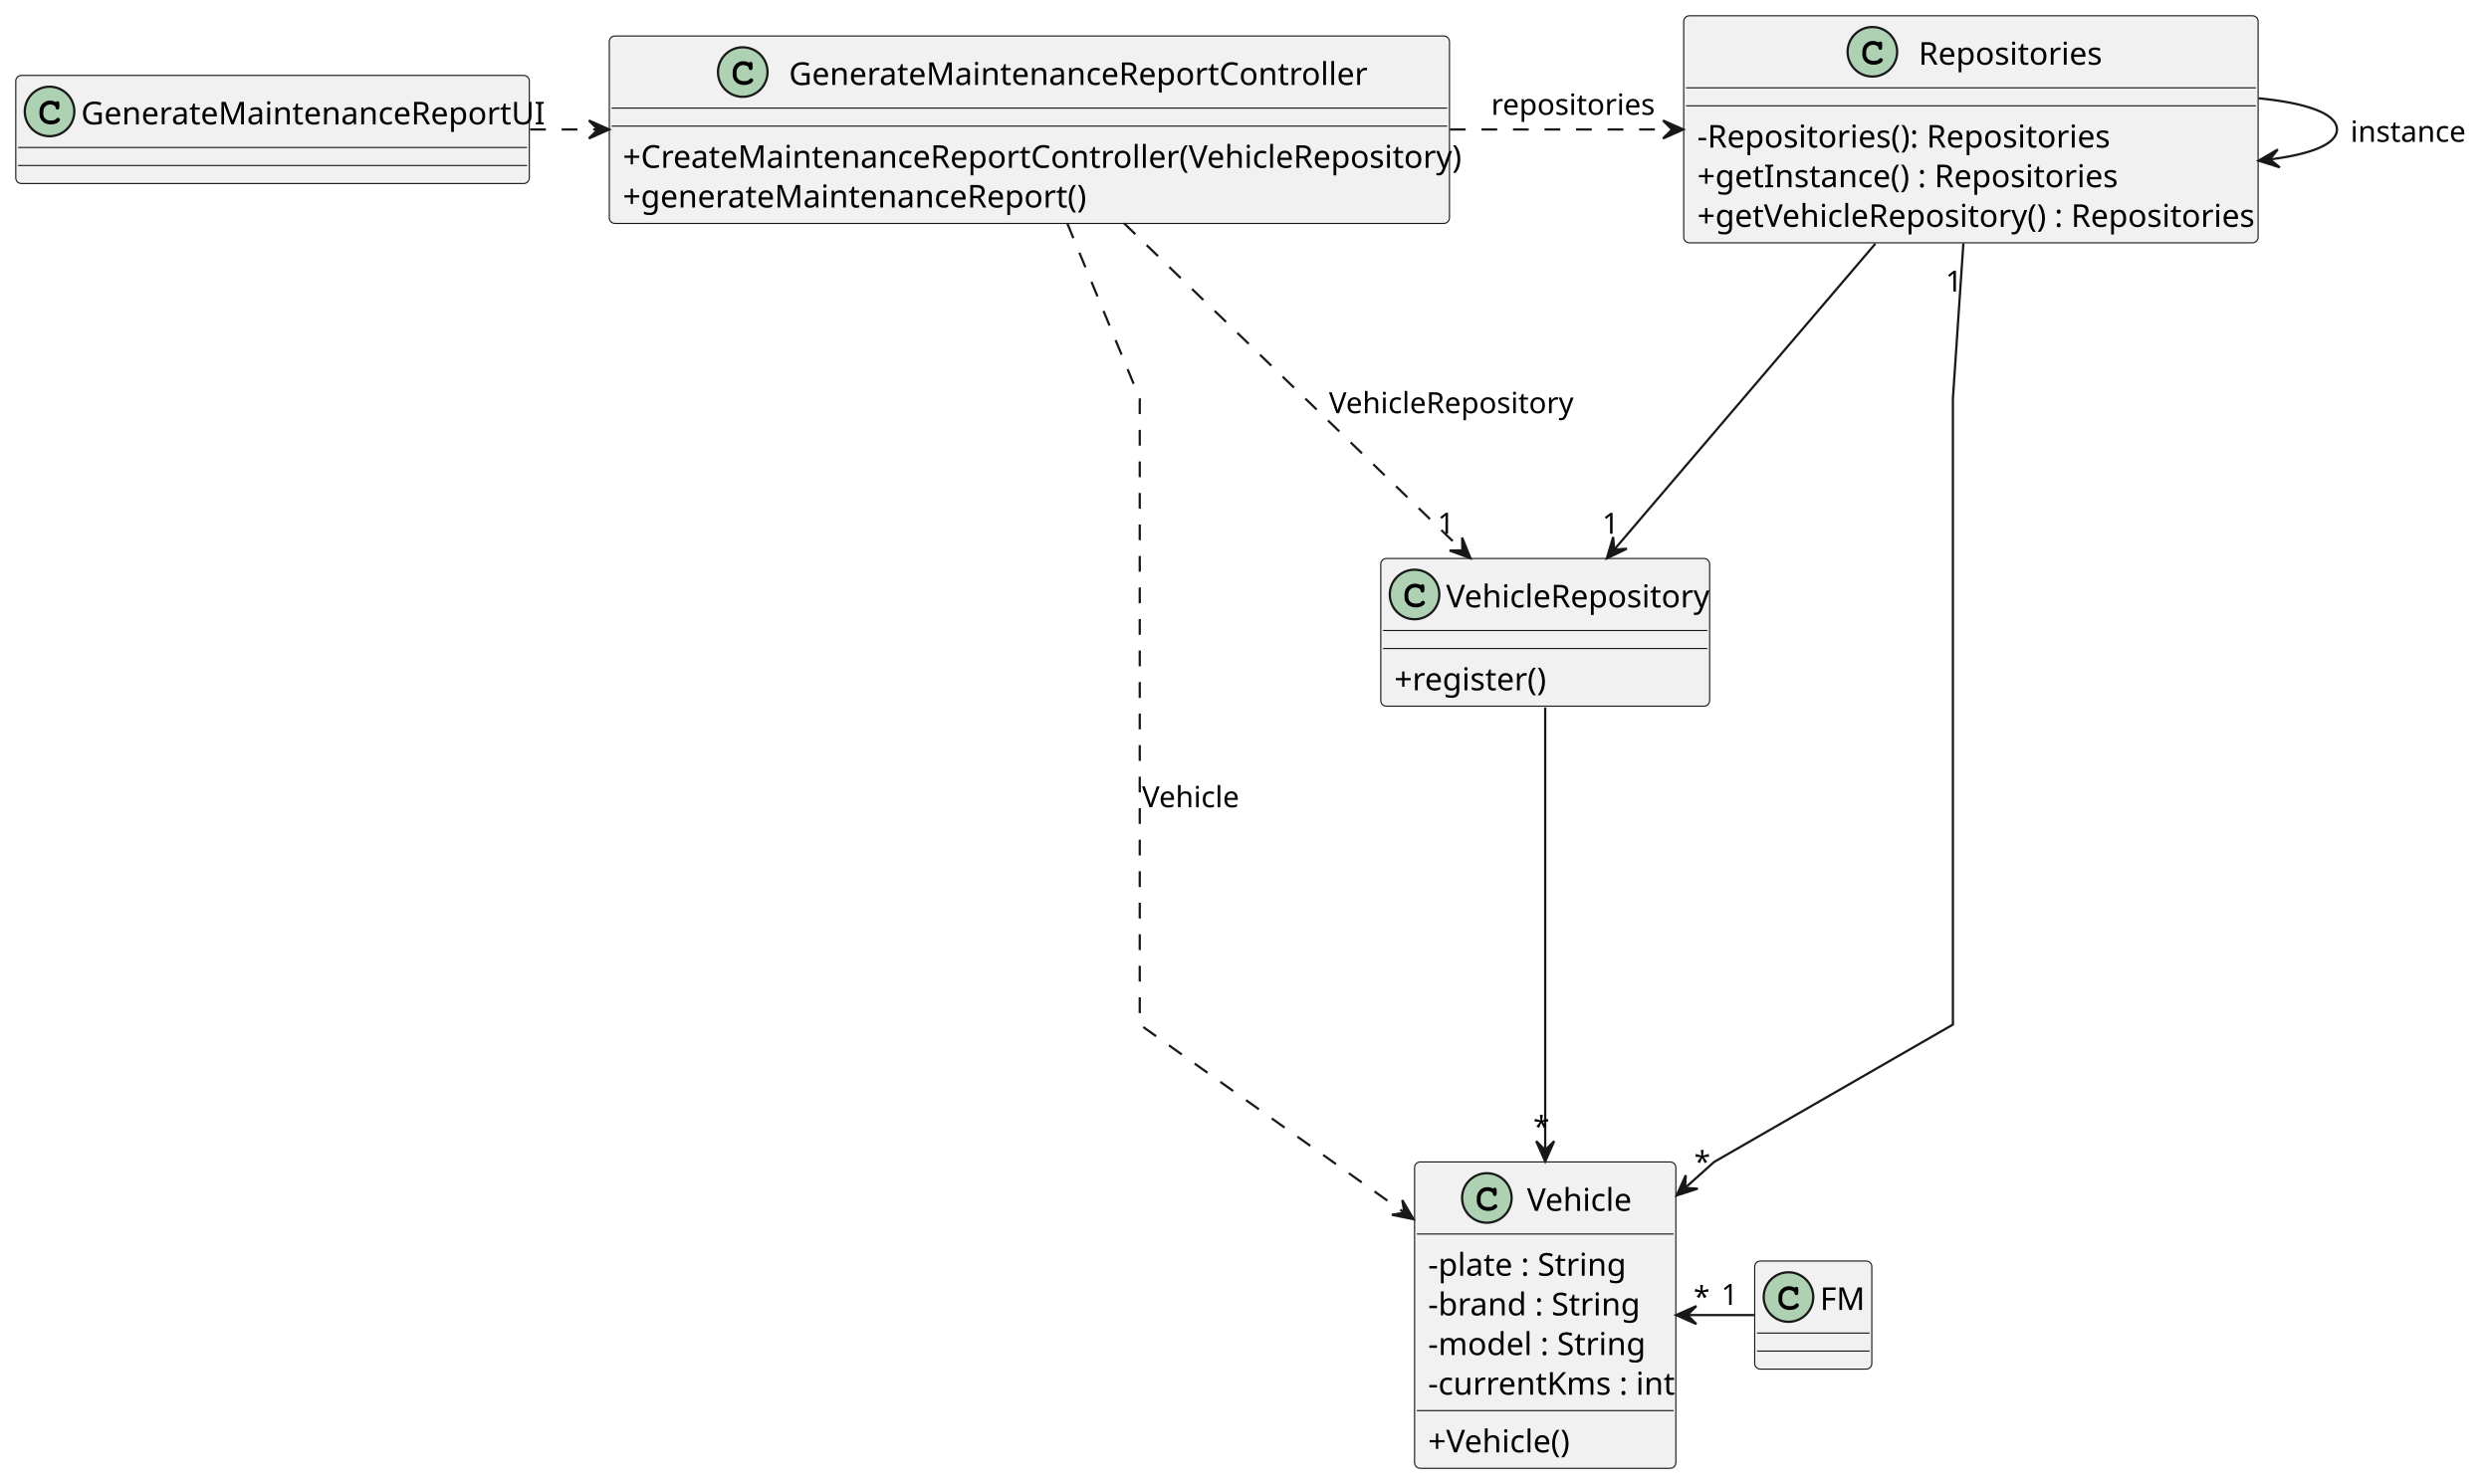
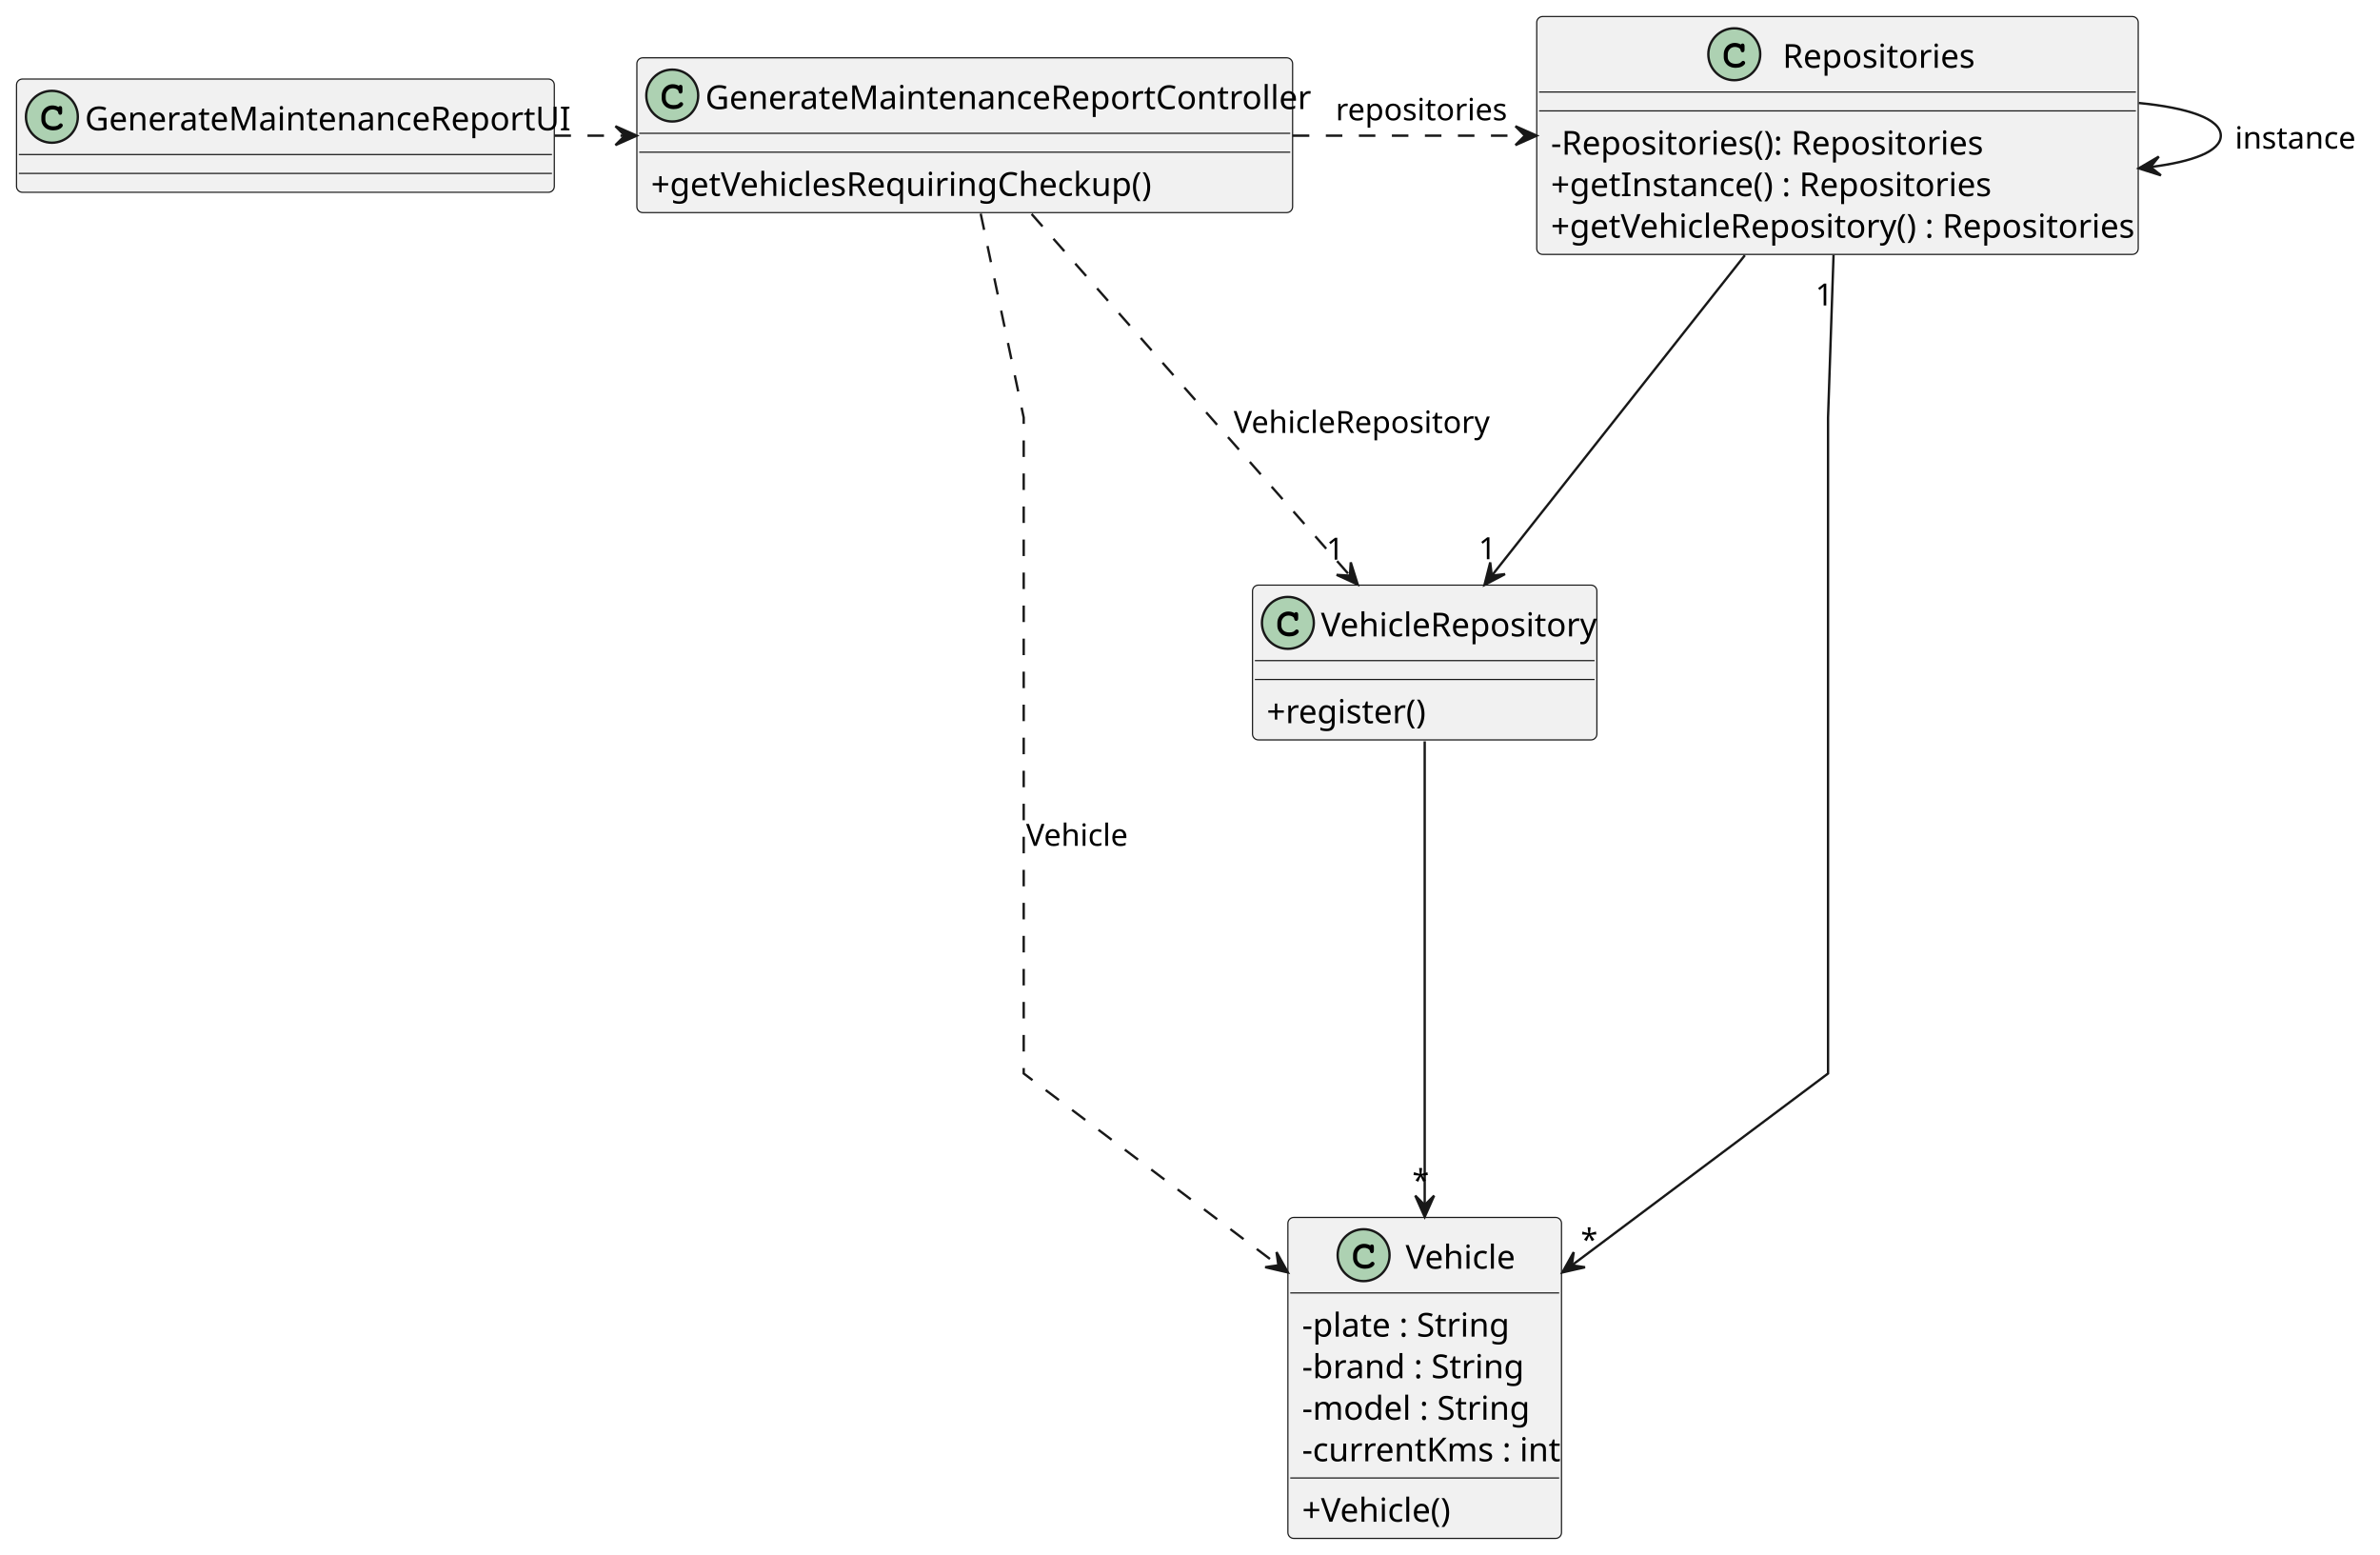
- <svg xmlns="http://www.w3.org/2000/svg" contentStyleType="text/css" height="659px" preserveAspectRatio="none" style="width:1105px;height:659px;background:#FFFFFF;" version="1.1" viewBox="0 0 1105 659" width="1105px" zoomAndPan="magnify">
+ <svg xmlns="http://www.w3.org/2000/svg" contentStyleType="text/css" height="659px" preserveAspectRatio="none" style="width:1009px;height:659px;background:#FFFFFF;" version="1.1" viewBox="0 0 1009 659" width="1009px" zoomAndPan="magnify">
  <defs />
  <g>
    <g id="elem_GenerateMaintenanceReportUI">
      <rect codeLine="11" fill="#F1F1F1" height="48" id="GenerateMaintenanceReportUI" rx="2.5" ry="2.5" style="stroke:#181818;stroke-width:0.5;" width="228" x="7" y="33.5" />
      <ellipse cx="22" cy="49.5" fill="#ADD1B2" rx="11" ry="11" style="stroke:#181818;stroke-width:1.0;" />
      <path d="M24.766,45.375 Q24.922,45.156 25.109,45.047 Q25.297,44.938 25.516,44.938 Q25.891,44.938 26.125,45.203 Q26.359,45.453 26.359,46.062 L26.359,47.516 Q26.359,48.125 26.125,48.391 Q25.891,48.656 25.516,48.656 Q25.172,48.656 24.969,48.453 Q24.766,48.266 24.656,47.75 Q24.609,47.391 24.422,47.203 Q24.094,46.828 23.484,46.609 Q22.875,46.391 22.25,46.391 Q21.484,46.391 20.844,46.719 Q20.219,47.047 19.719,47.797 Q19.234,48.547 19.234,49.578 L19.234,50.672 Q19.234,51.906 20.125,52.734 Q21.016,53.547 22.609,53.547 Q23.547,53.547 24.203,53.297 Q24.594,53.141 25.016,52.703 Q25.281,52.438 25.422,52.359 Q25.578,52.281 25.781,52.281 Q26.109,52.281 26.359,52.547 Q26.625,52.797 26.625,53.141 Q26.625,53.484 26.281,53.891 Q25.781,54.469 24.984,54.797 Q23.906,55.25 22.609,55.25 Q21.094,55.25 19.891,54.625 Q18.906,54.125 18.219,53.062 Q17.531,51.984 17.531,50.703 L17.531,49.547 Q17.531,48.219 18.141,47.078 Q18.766,45.922 19.859,45.312 Q20.953,44.688 22.188,44.688 Q22.922,44.688 23.562,44.859 Q24.219,45.016 24.766,45.375 Z " fill="#000000" />
      <text fill="#000000" font-family="sans-serif" font-size="14" lengthAdjust="spacing" textLength="196" x="36" y="55.228">GenerateMaintenanceReportUI</text>
      <line style="stroke:#181818;stroke-width:0.5;" x1="8" x2="234" y1="65.5" y2="65.5" />
      <line style="stroke:#181818;stroke-width:0.5;" x1="8" x2="234" y1="73.5" y2="73.5" />
    </g>
    <g id="elem_GenerateMaintenanceReportController">
-       <rect codeLine="15" fill="#F1F1F1" height="83.219" id="GenerateMaintenanceReportController" rx="2.5" ry="2.5" style="stroke:#181818;stroke-width:0.5;" width="373" x="270.5" y="16" />
-       <ellipse cx="329.75" cy="32" fill="#ADD1B2" rx="11" ry="11" style="stroke:#181818;stroke-width:1.0;" />
-       <path d="M332.516,27.875 Q332.672,27.656 332.859,27.547 Q333.047,27.438 333.266,27.438 Q333.641,27.438 333.875,27.703 Q334.109,27.953 334.109,28.562 L334.109,30.016 Q334.109,30.625 333.875,30.891 Q333.641,31.156 333.266,31.156 Q332.922,31.156 332.719,30.953 Q332.516,30.766 332.406,30.25 Q332.359,29.891 332.172,29.703 Q331.844,29.328 331.234,29.109 Q330.625,28.891 330,28.891 Q329.234,28.891 328.594,29.219 Q327.969,29.547 327.469,30.297 Q326.984,31.047 326.984,32.078 L326.984,33.172 Q326.984,34.406 327.875,35.234 Q328.766,36.047 330.359,36.047 Q331.297,36.047 331.953,35.797 Q332.344,35.641 332.766,35.203 Q333.031,34.938 333.172,34.859 Q333.328,34.781 333.531,34.781 Q333.859,34.781 334.109,35.047 Q334.375,35.297 334.375,35.641 Q334.375,35.984 334.031,36.391 Q333.531,36.969 332.734,37.297 Q331.656,37.75 330.359,37.75 Q328.844,37.75 327.641,37.125 Q326.656,36.625 325.969,35.562 Q325.281,34.484 325.281,33.203 L325.281,32.047 Q325.281,30.719 325.891,29.578 Q326.516,28.422 327.609,27.812 Q328.703,27.188 329.938,27.188 Q330.672,27.188 331.312,27.359 Q331.969,27.516 332.516,27.875 Z " fill="#000000" />
-       <text fill="#000000" font-family="sans-serif" font-size="14" lengthAdjust="spacing" textLength="246" x="350.25" y="37.728">GenerateMaintenanceReportController</text>
-       <line style="stroke:#181818;stroke-width:0.5;" x1="271.5" x2="642.5" y1="48" y2="48" />
-       <line style="stroke:#181818;stroke-width:0.5;" x1="271.5" x2="642.5" y1="56" y2="56" />
-       <text fill="#000000" font-family="sans-serif" font-size="14" lengthAdjust="spacing" textLength="361" x="276.5" y="74.533">+CreateMaintenanceReportController(VehicleRepository)</text>
-       <text fill="#000000" font-family="sans-serif" font-size="14" lengthAdjust="spacing" textLength="199" x="276.5" y="92.143">+generateMaintenanceReport()</text>
+       <rect codeLine="15" fill="#F1F1F1" height="65.609" id="GenerateMaintenanceReportController" rx="2.5" ry="2.5" style="stroke:#181818;stroke-width:0.5;" width="278" x="270" y="24.5" />
+       <ellipse cx="285" cy="40.5" fill="#ADD1B2" rx="11" ry="11" style="stroke:#181818;stroke-width:1.0;" />
+       <path d="M287.766,36.375 Q287.922,36.156 288.109,36.047 Q288.297,35.938 288.516,35.938 Q288.891,35.938 289.125,36.203 Q289.359,36.453 289.359,37.062 L289.359,38.516 Q289.359,39.125 289.125,39.391 Q288.891,39.656 288.516,39.656 Q288.172,39.656 287.969,39.453 Q287.766,39.266 287.656,38.75 Q287.609,38.391 287.422,38.203 Q287.094,37.828 286.484,37.609 Q285.875,37.391 285.25,37.391 Q284.484,37.391 283.844,37.719 Q283.219,38.047 282.719,38.797 Q282.234,39.547 282.234,40.578 L282.234,41.672 Q282.234,42.906 283.125,43.734 Q284.016,44.547 285.609,44.547 Q286.547,44.547 287.203,44.297 Q287.594,44.141 288.016,43.703 Q288.281,43.438 288.422,43.359 Q288.578,43.281 288.781,43.281 Q289.109,43.281 289.359,43.547 Q289.625,43.797 289.625,44.141 Q289.625,44.484 289.281,44.891 Q288.781,45.469 287.984,45.797 Q286.906,46.25 285.609,46.25 Q284.094,46.25 282.891,45.625 Q281.906,45.125 281.219,44.062 Q280.531,42.984 280.531,41.703 L280.531,40.547 Q280.531,39.219 281.141,38.078 Q281.766,36.922 282.859,36.312 Q283.953,35.688 285.188,35.688 Q285.922,35.688 286.562,35.859 Q287.219,36.016 287.766,36.375 Z " fill="#000000" />
+       <text fill="#000000" font-family="sans-serif" font-size="14" lengthAdjust="spacing" textLength="246" x="299" y="46.228">GenerateMaintenanceReportController</text>
+       <line style="stroke:#181818;stroke-width:0.5;" x1="271" x2="547" y1="56.5" y2="56.5" />
+       <line style="stroke:#181818;stroke-width:0.5;" x1="271" x2="547" y1="64.5" y2="64.5" />
+       <text fill="#000000" font-family="sans-serif" font-size="14" lengthAdjust="spacing" textLength="208" x="276" y="83.033">+getVehiclesRequiringCheckup()</text>
    </g>
    <g id="elem_Repositories">
-       <rect codeLine="20" fill="#F1F1F1" height="100.828" id="Repositories" rx="2.5" ry="2.5" style="stroke:#181818;stroke-width:0.5;" width="255" x="747.5" y="7" />
-       <ellipse cx="831.25" cy="23" fill="#ADD1B2" rx="11" ry="11" style="stroke:#181818;stroke-width:1.0;" />
-       <path d="M834.016,18.875 Q834.172,18.656 834.359,18.547 Q834.547,18.438 834.766,18.438 Q835.141,18.438 835.375,18.703 Q835.609,18.953 835.609,19.562 L835.609,21.016 Q835.609,21.625 835.375,21.891 Q835.141,22.156 834.766,22.156 Q834.422,22.156 834.219,21.953 Q834.016,21.766 833.906,21.25 Q833.859,20.891 833.672,20.703 Q833.344,20.328 832.734,20.109 Q832.125,19.891 831.5,19.891 Q830.734,19.891 830.094,20.219 Q829.469,20.547 828.969,21.297 Q828.484,22.047 828.484,23.078 L828.484,24.172 Q828.484,25.406 829.375,26.234 Q830.266,27.047 831.859,27.047 Q832.797,27.047 833.453,26.797 Q833.844,26.641 834.266,26.203 Q834.531,25.938 834.672,25.859 Q834.828,25.781 835.031,25.781 Q835.359,25.781 835.609,26.047 Q835.875,26.297 835.875,26.641 Q835.875,26.984 835.531,27.391 Q835.031,27.969 834.234,28.297 Q833.156,28.75 831.859,28.75 Q830.344,28.75 829.141,28.125 Q828.156,27.625 827.469,26.562 Q826.781,25.484 826.781,24.203 L826.781,23.047 Q826.781,21.719 827.391,20.578 Q828.016,19.422 829.109,18.812 Q830.203,18.188 831.438,18.188 Q832.172,18.188 832.812,18.359 Q833.469,18.516 834.016,18.875 Z " fill="#000000" />
-       <text fill="#000000" font-family="sans-serif" font-size="14" lengthAdjust="spacing" textLength="79" x="851.75" y="28.729">Repositories</text>
-       <line style="stroke:#181818;stroke-width:0.5;" x1="748.5" x2="1001.5" y1="39" y2="39" />
-       <line style="stroke:#181818;stroke-width:0.5;" x1="748.5" x2="1001.5" y1="47" y2="47" />
-       <text fill="#000000" font-family="sans-serif" font-size="14" lengthAdjust="spacing" textLength="181" x="753.5" y="65.533">-Repositories(): Repositories</text>
-       <text fill="#000000" font-family="sans-serif" font-size="14" lengthAdjust="spacing" textLength="182" x="753.5" y="83.143">+getInstance() : Repositories</text>
-       <text fill="#000000" font-family="sans-serif" font-size="14" lengthAdjust="spacing" textLength="243" x="753.5" y="100.752">+getVehicleRepository() : Repositories</text>
+       <rect codeLine="22" fill="#F1F1F1" height="100.828" id="Repositories" rx="2.5" ry="2.5" style="stroke:#181818;stroke-width:0.5;" width="255" x="651.5" y="7" />
+       <ellipse cx="735.25" cy="23" fill="#ADD1B2" rx="11" ry="11" style="stroke:#181818;stroke-width:1.0;" />
+       <path d="M738.016,18.875 Q738.172,18.656 738.359,18.547 Q738.547,18.438 738.766,18.438 Q739.141,18.438 739.375,18.703 Q739.609,18.953 739.609,19.562 L739.609,21.016 Q739.609,21.625 739.375,21.891 Q739.141,22.156 738.766,22.156 Q738.422,22.156 738.219,21.953 Q738.016,21.766 737.906,21.25 Q737.859,20.891 737.672,20.703 Q737.344,20.328 736.734,20.109 Q736.125,19.891 735.5,19.891 Q734.734,19.891 734.094,20.219 Q733.469,20.547 732.969,21.297 Q732.484,22.047 732.484,23.078 L732.484,24.172 Q732.484,25.406 733.375,26.234 Q734.266,27.047 735.859,27.047 Q736.797,27.047 737.453,26.797 Q737.844,26.641 738.266,26.203 Q738.531,25.938 738.672,25.859 Q738.828,25.781 739.031,25.781 Q739.359,25.781 739.609,26.047 Q739.875,26.297 739.875,26.641 Q739.875,26.984 739.531,27.391 Q739.031,27.969 738.234,28.297 Q737.156,28.75 735.859,28.75 Q734.344,28.75 733.141,28.125 Q732.156,27.625 731.469,26.562 Q730.781,25.484 730.781,24.203 L730.781,23.047 Q730.781,21.719 731.391,20.578 Q732.016,19.422 733.109,18.812 Q734.203,18.188 735.438,18.188 Q736.172,18.188 736.812,18.359 Q737.469,18.516 738.016,18.875 Z " fill="#000000" />
+       <text fill="#000000" font-family="sans-serif" font-size="14" lengthAdjust="spacing" textLength="79" x="755.75" y="28.729">Repositories</text>
+       <line style="stroke:#181818;stroke-width:0.5;" x1="652.5" x2="905.5" y1="39" y2="39" />
+       <line style="stroke:#181818;stroke-width:0.5;" x1="652.5" x2="905.5" y1="47" y2="47" />
+       <text fill="#000000" font-family="sans-serif" font-size="14" lengthAdjust="spacing" textLength="181" x="657.5" y="65.533">-Repositories(): Repositories</text>
+       <text fill="#000000" font-family="sans-serif" font-size="14" lengthAdjust="spacing" textLength="182" x="657.5" y="83.143">+getInstance() : Repositories</text>
+       <text fill="#000000" font-family="sans-serif" font-size="14" lengthAdjust="spacing" textLength="243" x="657.5" y="100.752">+getVehicleRepository() : Repositories</text>
    </g>
    <g id="elem_VehicleRepository">
-       <rect codeLine="27" fill="#F1F1F1" height="65.609" id="VehicleRepository" rx="2.5" ry="2.5" style="stroke:#181818;stroke-width:0.5;" width="146" x="613" y="248" />
-       <ellipse cx="628" cy="264" fill="#ADD1B2" rx="11" ry="11" style="stroke:#181818;stroke-width:1.0;" />
-       <path d="M630.766,259.875 Q630.922,259.656 631.109,259.547 Q631.297,259.438 631.516,259.438 Q631.891,259.438 632.125,259.703 Q632.359,259.953 632.359,260.562 L632.359,262.016 Q632.359,262.625 632.125,262.891 Q631.891,263.156 631.516,263.156 Q631.172,263.156 630.969,262.953 Q630.766,262.766 630.656,262.25 Q630.609,261.891 630.422,261.703 Q630.094,261.328 629.484,261.109 Q628.875,260.891 628.25,260.891 Q627.484,260.891 626.844,261.219 Q626.219,261.547 625.719,262.297 Q625.234,263.047 625.234,264.078 L625.234,265.172 Q625.234,266.406 626.125,267.234 Q627.016,268.047 628.609,268.047 Q629.547,268.047 630.203,267.797 Q630.594,267.641 631.016,267.203 Q631.281,266.938 631.422,266.859 Q631.578,266.781 631.781,266.781 Q632.109,266.781 632.359,267.047 Q632.625,267.297 632.625,267.641 Q632.625,267.984 632.281,268.391 Q631.781,268.969 630.984,269.297 Q629.906,269.75 628.609,269.75 Q627.094,269.75 625.891,269.125 Q624.906,268.625 624.219,267.562 Q623.531,266.484 623.531,265.203 L623.531,264.047 Q623.531,262.719 624.141,261.578 Q624.766,260.422 625.859,259.812 Q626.953,259.188 628.188,259.188 Q628.922,259.188 629.562,259.359 Q630.219,259.516 630.766,259.875 Z " fill="#000000" />
-       <text fill="#000000" font-family="sans-serif" font-size="14" lengthAdjust="spacing" textLength="114" x="642" y="269.728">VehicleRepository</text>
-       <line style="stroke:#181818;stroke-width:0.5;" x1="614" x2="758" y1="280" y2="280" />
-       <line style="stroke:#181818;stroke-width:0.5;" x1="614" x2="758" y1="288" y2="288" />
-       <text fill="#000000" font-family="sans-serif" font-size="14" lengthAdjust="spacing" textLength="66" x="619" y="306.533">+register()</text>
+       <rect codeLine="29" fill="#F1F1F1" height="65.609" id="VehicleRepository" rx="2.5" ry="2.5" style="stroke:#181818;stroke-width:0.5;" width="146" x="531" y="248" />
+       <ellipse cx="546" cy="264" fill="#ADD1B2" rx="11" ry="11" style="stroke:#181818;stroke-width:1.0;" />
+       <path d="M548.766,259.875 Q548.922,259.656 549.109,259.547 Q549.297,259.438 549.516,259.438 Q549.891,259.438 550.125,259.703 Q550.359,259.953 550.359,260.562 L550.359,262.016 Q550.359,262.625 550.125,262.891 Q549.891,263.156 549.516,263.156 Q549.172,263.156 548.969,262.953 Q548.766,262.766 548.656,262.25 Q548.609,261.891 548.422,261.703 Q548.094,261.328 547.484,261.109 Q546.875,260.891 546.25,260.891 Q545.484,260.891 544.844,261.219 Q544.219,261.547 543.719,262.297 Q543.234,263.047 543.234,264.078 L543.234,265.172 Q543.234,266.406 544.125,267.234 Q545.016,268.047 546.609,268.047 Q547.547,268.047 548.203,267.797 Q548.594,267.641 549.016,267.203 Q549.281,266.938 549.422,266.859 Q549.578,266.781 549.781,266.781 Q550.109,266.781 550.359,267.047 Q550.625,267.297 550.625,267.641 Q550.625,267.984 550.281,268.391 Q549.781,268.969 548.984,269.297 Q547.906,269.75 546.609,269.75 Q545.094,269.75 543.891,269.125 Q542.906,268.625 542.219,267.562 Q541.531,266.484 541.531,265.203 L541.531,264.047 Q541.531,262.719 542.141,261.578 Q542.766,260.422 543.859,259.812 Q544.953,259.188 546.188,259.188 Q546.922,259.188 547.562,259.359 Q548.219,259.516 548.766,259.875 Z " fill="#000000" />
+       <text fill="#000000" font-family="sans-serif" font-size="14" lengthAdjust="spacing" textLength="114" x="560" y="269.728">VehicleRepository</text>
+       <line style="stroke:#181818;stroke-width:0.5;" x1="532" x2="676" y1="280" y2="280" />
+       <line style="stroke:#181818;stroke-width:0.5;" x1="532" x2="676" y1="288" y2="288" />
+       <text fill="#000000" font-family="sans-serif" font-size="14" lengthAdjust="spacing" textLength="66" x="537" y="306.533">+register()</text>
    </g>
    <g id="elem_Vehicle">
-       <rect codeLine="32" fill="#F1F1F1" height="136.047" id="Vehicle" rx="2.5" ry="2.5" style="stroke:#181818;stroke-width:0.5;" width="116" x="628" y="516" />
-       <ellipse cx="660.1" cy="532" fill="#ADD1B2" rx="11" ry="11" style="stroke:#181818;stroke-width:1.0;" />
-       <path d="M662.866,527.875 Q663.022,527.656 663.209,527.547 Q663.397,527.438 663.616,527.438 Q663.991,527.438 664.225,527.703 Q664.459,527.953 664.459,528.562 L664.459,530.016 Q664.459,530.625 664.225,530.891 Q663.991,531.156 663.616,531.156 Q663.272,531.156 663.069,530.953 Q662.866,530.766 662.756,530.25 Q662.709,529.891 662.522,529.703 Q662.194,529.328 661.584,529.109 Q660.975,528.891 660.35,528.891 Q659.584,528.891 658.944,529.219 Q658.319,529.547 657.819,530.297 Q657.334,531.047 657.334,532.078 L657.334,533.172 Q657.334,534.406 658.225,535.234 Q659.116,536.047 660.709,536.047 Q661.647,536.047 662.303,535.797 Q662.694,535.641 663.116,535.203 Q663.381,534.938 663.522,534.859 Q663.678,534.781 663.881,534.781 Q664.209,534.781 664.459,535.047 Q664.725,535.297 664.725,535.641 Q664.725,535.984 664.381,536.391 Q663.881,536.969 663.084,537.297 Q662.006,537.75 660.709,537.75 Q659.194,537.75 657.991,537.125 Q657.006,536.625 656.319,535.562 Q655.631,534.484 655.631,533.203 L655.631,532.047 Q655.631,530.719 656.241,529.578 Q656.866,528.422 657.959,527.812 Q659.053,527.188 660.288,527.188 Q661.022,527.188 661.663,527.359 Q662.319,527.516 662.866,527.875 Z " fill="#000000" />
-       <text fill="#000000" font-family="sans-serif" font-size="14" lengthAdjust="spacing" textLength="46" x="677.9" y="537.729">Vehicle</text>
-       <line style="stroke:#181818;stroke-width:0.5;" x1="629" x2="743" y1="548" y2="548" />
-       <text fill="#000000" font-family="sans-serif" font-size="14" lengthAdjust="spacing" textLength="85" x="634" y="566.533">-plate : String</text>
-       <text fill="#000000" font-family="sans-serif" font-size="14" lengthAdjust="spacing" textLength="91" x="634" y="584.143">-brand : String</text>
-       <text fill="#000000" font-family="sans-serif" font-size="14" lengthAdjust="spacing" textLength="92" x="634" y="601.752">-model : String</text>
-       <text fill="#000000" font-family="sans-serif" font-size="14" lengthAdjust="spacing" textLength="104" x="634" y="619.361">-currentKms : int</text>
-       <line style="stroke:#181818;stroke-width:0.5;" x1="629" x2="743" y1="626.438" y2="626.438" />
-       <text fill="#000000" font-family="sans-serif" font-size="14" lengthAdjust="spacing" textLength="64" x="634" y="644.971">+Vehicle()</text>
-     </g>
-     <g id="elem_FM">
-       <rect codeLine="40" fill="#F1F1F1" height="48" id="FM" rx="2.5" ry="2.5" style="stroke:#181818;stroke-width:0.5;" width="52" x="779" y="560" />
-       <ellipse cx="794" cy="576" fill="#ADD1B2" rx="11" ry="11" style="stroke:#181818;stroke-width:1.0;" />
-       <path d="M796.766,571.875 Q796.922,571.656 797.109,571.547 Q797.297,571.438 797.516,571.438 Q797.891,571.438 798.125,571.703 Q798.359,571.953 798.359,572.562 L798.359,574.016 Q798.359,574.625 798.125,574.891 Q797.891,575.156 797.516,575.156 Q797.172,575.156 796.969,574.953 Q796.766,574.766 796.656,574.25 Q796.609,573.891 796.422,573.703 Q796.094,573.328 795.484,573.109 Q794.875,572.891 794.25,572.891 Q793.484,572.891 792.844,573.219 Q792.219,573.547 791.719,574.297 Q791.234,575.047 791.234,576.078 L791.234,577.172 Q791.234,578.406 792.125,579.234 Q793.016,580.047 794.609,580.047 Q795.547,580.047 796.203,579.797 Q796.594,579.641 797.016,579.203 Q797.281,578.938 797.422,578.859 Q797.578,578.781 797.781,578.781 Q798.109,578.781 798.359,579.047 Q798.625,579.297 798.625,579.641 Q798.625,579.984 798.281,580.391 Q797.781,580.969 796.984,581.297 Q795.906,581.75 794.609,581.75 Q793.094,581.75 791.891,581.125 Q790.906,580.625 790.219,579.562 Q789.531,578.484 789.531,577.203 L789.531,576.047 Q789.531,574.719 790.141,573.578 Q790.766,572.422 791.859,571.812 Q792.953,571.188 794.188,571.188 Q794.922,571.188 795.562,571.359 Q796.219,571.516 796.766,571.875 Z " fill="#000000" />
-       <text fill="#000000" font-family="sans-serif" font-size="14" lengthAdjust="spacing" textLength="20" x="808" y="581.729">FM</text>
-       <line style="stroke:#181818;stroke-width:0.5;" x1="780" x2="830" y1="592" y2="592" />
-       <line style="stroke:#181818;stroke-width:0.5;" x1="780" x2="830" y1="600" y2="600" />
+       <rect codeLine="34" fill="#F1F1F1" height="136.047" id="Vehicle" rx="2.5" ry="2.5" style="stroke:#181818;stroke-width:0.5;" width="116" x="546" y="516" />
+       <ellipse cx="578.1" cy="532" fill="#ADD1B2" rx="11" ry="11" style="stroke:#181818;stroke-width:1.0;" />
+       <path d="M580.866,527.875 Q581.022,527.656 581.209,527.547 Q581.397,527.438 581.616,527.438 Q581.991,527.438 582.225,527.703 Q582.459,527.953 582.459,528.562 L582.459,530.016 Q582.459,530.625 582.225,530.891 Q581.991,531.156 581.616,531.156 Q581.272,531.156 581.069,530.953 Q580.866,530.766 580.756,530.25 Q580.709,529.891 580.522,529.703 Q580.194,529.328 579.584,529.109 Q578.975,528.891 578.35,528.891 Q577.584,528.891 576.944,529.219 Q576.319,529.547 575.819,530.297 Q575.334,531.047 575.334,532.078 L575.334,533.172 Q575.334,534.406 576.225,535.234 Q577.116,536.047 578.709,536.047 Q579.647,536.047 580.303,535.797 Q580.694,535.641 581.116,535.203 Q581.381,534.938 581.522,534.859 Q581.678,534.781 581.881,534.781 Q582.209,534.781 582.459,535.047 Q582.725,535.297 582.725,535.641 Q582.725,535.984 582.381,536.391 Q581.881,536.969 581.084,537.297 Q580.006,537.75 578.709,537.75 Q577.194,537.75 575.991,537.125 Q575.006,536.625 574.319,535.562 Q573.631,534.484 573.631,533.203 L573.631,532.047 Q573.631,530.719 574.241,529.578 Q574.866,528.422 575.959,527.812 Q577.053,527.188 578.288,527.188 Q579.022,527.188 579.663,527.359 Q580.319,527.516 580.866,527.875 Z " fill="#000000" />
+       <text fill="#000000" font-family="sans-serif" font-size="14" lengthAdjust="spacing" textLength="46" x="595.9" y="537.729">Vehicle</text>
+       <line style="stroke:#181818;stroke-width:0.5;" x1="547" x2="661" y1="548" y2="548" />
+       <text fill="#000000" font-family="sans-serif" font-size="14" lengthAdjust="spacing" textLength="85" x="552" y="566.533">-plate : String</text>
+       <text fill="#000000" font-family="sans-serif" font-size="14" lengthAdjust="spacing" textLength="91" x="552" y="584.143">-brand : String</text>
+       <text fill="#000000" font-family="sans-serif" font-size="14" lengthAdjust="spacing" textLength="92" x="552" y="601.752">-model : String</text>
+       <text fill="#000000" font-family="sans-serif" font-size="14" lengthAdjust="spacing" textLength="104" x="552" y="619.361">-currentKms : int</text>
+       <line style="stroke:#181818;stroke-width:0.5;" x1="547" x2="661" y1="626.438" y2="626.438" />
+       <text fill="#000000" font-family="sans-serif" font-size="14" lengthAdjust="spacing" textLength="64" x="552" y="644.971">+Vehicle()</text>
    </g>
    <g id="link_GenerateMaintenanceReportUI_GenerateMaintenanceReportController">
-       <path codeLine="42" d="M235.34,57.5 C240.07,57.5 251.49,57.5 265.27,57.5 " fill="none" id="GenerateMaintenanceReportUI-to-GenerateMaintenanceReportController" style="stroke:#181818;stroke-width:1.0;stroke-dasharray:7.0,7.0;" />
-       <polygon fill="#181818" points="270.44,57.5,261.44,53.5,265.44,57.5,261.44,61.5,270.44,57.5" style="stroke:#181818;stroke-width:1.0;" />
+       <path codeLine="43" d="M235.06,57.5 C243.55,57.5 254.13,57.5 264.73,57.5 " fill="none" id="GenerateMaintenanceReportUI-to-GenerateMaintenanceReportController" style="stroke:#181818;stroke-width:1.0;stroke-dasharray:7.0,7.0;" />
+       <polygon fill="#181818" points="269.92,57.5,260.92,53.5,264.92,57.5,260.92,61.5,269.92,57.5" style="stroke:#181818;stroke-width:1.0;" />
    </g>
    <g id="link_GenerateMaintenanceReportController_Repositories">
-       <path codeLine="43" d="M643.69,57.5 C676.93,57.5 710.94,57.5 742.29,57.5 " fill="none" id="GenerateMaintenanceReportController-to-Repositories" style="stroke:#181818;stroke-width:1.0;stroke-dasharray:7.0,7.0;" />
-       <polygon fill="#181818" points="747.3,57.5,738.3,53.5,742.3,57.5,738.3,61.5,747.3,57.5" style="stroke:#181818;stroke-width:1.0;" />
-       <text fill="#000000" font-family="sans-serif" font-size="13" lengthAdjust="spacing" textLength="67" x="662" y="50.995">repositories</text>
+       <path codeLine="44" d="M548.09,57.5 C580.29,57.5 614.47,57.5 646.38,57.5 " fill="none" id="GenerateMaintenanceReportController-to-Repositories" style="stroke:#181818;stroke-width:1.0;stroke-dasharray:7.0,7.0;" />
+       <polygon fill="#181818" points="651.48,57.5,642.48,53.5,646.48,57.5,642.48,61.5,651.48,57.5" style="stroke:#181818;stroke-width:1.0;" />
+       <text fill="#000000" font-family="sans-serif" font-size="13" lengthAdjust="spacing" textLength="67" x="566.25" y="50.995">repositories</text>
    </g>
    <g id="link_Repositories_VehicleRepository">
-       <path codeLine="44" d="M832.58,108.21 C797.41,149.44 748.23,207.07 716.74,243.97 " fill="none" id="Repositories-to-VehicleRepository" style="stroke:#181818;stroke-width:1.0;" />
-       <polygon fill="#181818" points="713.37,247.92,722.255,243.671,716.616,244.117,716.17,238.477,713.37,247.92" style="stroke:#181818;stroke-width:1.0;" />
-       <text fill="#000000" font-family="sans-serif" font-size="13" lengthAdjust="spacing" textLength="7" x="711.293" y="237.019">1</text>
+       <path codeLine="45" d="M739.73,108.21 C707.15,149.44 661.62,207.07 632.46,243.97 " fill="none" id="Repositories-to-VehicleRepository" style="stroke:#181818;stroke-width:1.0;" />
+       <polygon fill="#181818" points="629.34,247.92,638.055,243.333,632.437,243.995,631.775,238.377,629.34,247.92" style="stroke:#181818;stroke-width:1.0;" />
+       <text fill="#000000" font-family="sans-serif" font-size="13" lengthAdjust="spacing" textLength="7" x="626.845" y="237.019">1</text>
    </g>
    <g id="link_Repositories_Repositories">
-       <path codeLine="45" d="M1002.73,43.65 C1023.36,45.66 1037.5,50.27 1037.5,57.5 C1037.5,64.11 1025.68,68.53 1007.9,70.77 " fill="none" id="Repositories-to-Repositories" style="stroke:#181818;stroke-width:1.0;" />
-       <polygon fill="#181818" points="1002.73,71.35,1012.12,74.323,1007.699,70.793,1011.229,66.373,1002.73,71.35" style="stroke:#181818;stroke-width:1.0;" />
-       <text fill="#000000" font-family="sans-serif" font-size="13" lengthAdjust="spacing" textLength="49" x="1043.5" y="62.995">instance</text>
+       <path codeLine="46" d="M906.73,43.65 C927.36,45.66 941.5,50.27 941.5,57.5 C941.5,64.11 929.68,68.53 911.9,70.77 " fill="none" id="Repositories-to-Repositories" style="stroke:#181818;stroke-width:1.0;" />
+       <polygon fill="#181818" points="906.73,71.35,916.12,74.323,911.699,70.793,915.229,66.373,906.73,71.35" style="stroke:#181818;stroke-width:1.0;" />
+       <text fill="#000000" font-family="sans-serif" font-size="13" lengthAdjust="spacing" textLength="49" x="947.5" y="62.995">instance</text>
    </g>
    <g id="link_Repositories_Vehicle">
-       <path codeLine="46" d="M871.65,108.07 C869.46,140.54 867,177 867,177 C867,177 867,177 867,455 C867,455 761,516 761,516 C761,516 755.86,520.59 748.27,527.38 " fill="none" id="Repositories-to-Vehicle" style="stroke:#181818;stroke-width:1.0;" />
-       <polygon fill="#181818" points="744.36,530.87,753.738,527.86,748.09,527.54,748.41,521.892,744.36,530.87" style="stroke:#181818;stroke-width:1.0;" />
-       <text fill="#000000" font-family="sans-serif" font-size="13" lengthAdjust="spacing" textLength="7" x="863.73" y="129.471">1</text>
-       <text fill="#000000" font-family="sans-serif" font-size="13" lengthAdjust="spacing" textLength="5" x="752.158" y="520.552">*</text>
+       <path codeLine="47" d="M777.33,108.07 C776.23,140.54 775,177 775,177 C775,177 775,177 775,455 C775,455 715.31,499.68 666.46,536.24 " fill="none" id="Repositories-to-Vehicle" style="stroke:#181818;stroke-width:1.0;" />
+       <polygon fill="#181818" points="662.37,539.31,671.97,537.11,666.37,536.31,667.17,530.71,662.37,539.31" style="stroke:#181818;stroke-width:1.0;" />
+       <text fill="#000000" font-family="sans-serif" font-size="13" lengthAdjust="spacing" textLength="7" x="769.635" y="129.471">1</text>
+       <text fill="#000000" font-family="sans-serif" font-size="13" lengthAdjust="spacing" textLength="5" x="670.169" y="530.074">*</text>
    </g>
    <g id="link_VehicleRepository_Vehicle">
-       <path codeLine="48" d="M686,314.21 C686,360.75 686,448.06 686,510.55 " fill="none" id="VehicleRepository-to-Vehicle" style="stroke:#181818;stroke-width:1.0;" />
-       <polygon fill="#181818" points="686,515.76,690,506.76,686,510.76,682,506.76,686,515.76" style="stroke:#181818;stroke-width:1.0;" />
-       <text fill="#000000" font-family="sans-serif" font-size="13" lengthAdjust="spacing" textLength="5" x="680.727" y="504.933">*</text>
-     </g>
-     <g id="link_Vehicle_FM">
-       <path codeLine="49" d="M749.44,584 C757.88,584 765.33,584 765.33,584 C765.33,584 771.39,584 778.76,584 " fill="none" id="Vehicle-backto-FM" style="stroke:#181818;stroke-width:1.0;" />
-       <polygon fill="#181818" points="744.11,584,753.11,588,749.11,584,753.11,580,744.11,584" style="stroke:#181818;stroke-width:1.0;" />
-       <text fill="#000000" font-family="sans-serif" font-size="13" lengthAdjust="spacing" textLength="5" x="751.876" y="580.49">*</text>
-       <text fill="#000000" font-family="sans-serif" font-size="13" lengthAdjust="spacing" textLength="7" x="764.139" y="579.49">1</text>
+       <path codeLine="49" d="M604,314.21 C604,360.75 604,448.06 604,510.55 " fill="none" id="VehicleRepository-to-Vehicle" style="stroke:#181818;stroke-width:1.0;" />
+       <polygon fill="#181818" points="604,515.76,608,506.76,604,510.76,600,506.76,604,515.76" style="stroke:#181818;stroke-width:1.0;" />
+       <text fill="#000000" font-family="sans-serif" font-size="13" lengthAdjust="spacing" textLength="5" x="598.727" y="504.933">*</text>
    </g>
    <g id="link_GenerateMaintenanceReportController_Vehicle">
-       <path codeLine="50" d="M473.86,99.28 C488.04,133.56 506,177 506,177 C506,177 506,177 506,455 C506,455 571.28,501.42 623.21,538.35 " fill="none" id="GenerateMaintenanceReportController-to-Vehicle" style="stroke:#181818;stroke-width:1.0;stroke-dasharray:7.0,7.0;" />
-       <polygon fill="#181818" points="627.56,541.44,622.55,532.961,623.487,538.539,617.909,539.477,627.56,541.44" style="stroke:#181818;stroke-width:1.0;" />
-       <text fill="#000000" font-family="sans-serif" font-size="13" lengthAdjust="spacing" textLength="43" x="507" y="358.495">Vehicle</text>
+       <path codeLine="51" d="M415.77,90.57 C423.17,125.66 434,177 434,177 C434,177 434,177 434,455 C434,455 493.34,499.68 541.9,536.24 " fill="none" id="GenerateMaintenanceReportController-to-Vehicle" style="stroke:#181818;stroke-width:1.0;stroke-dasharray:7.0,7.0;" />
+       <polygon fill="#181818" points="545.97,539.31,541.19,530.699,541.977,536.301,536.375,537.088,545.97,539.31" style="stroke:#181818;stroke-width:1.0;" />
+       <text fill="#000000" font-family="sans-serif" font-size="13" lengthAdjust="spacing" textLength="43" x="435" y="358.495">Vehicle</text>
    </g>
    <g id="link_GenerateMaintenanceReportController_VehicleRepository">
-       <path codeLine="51" d="M499,99.13 C541.91,140.63 607.88,204.44 648.91,244.13 " fill="none" id="GenerateMaintenanceReportController-to-VehicleRepository" style="stroke:#181818;stroke-width:1.0;stroke-dasharray:7.0,7.0;" />
-       <polygon fill="#181818" points="652.8,247.89,649.135,238.749,649.215,244.405,643.558,244.485,652.8,247.89" style="stroke:#181818;stroke-width:1.0;" />
-       <text fill="#000000" font-family="sans-serif" font-size="13" lengthAdjust="spacing" textLength="105" x="590" y="183.495">VehicleRepository</text>
-       <text fill="#000000" font-family="sans-serif" font-size="13" lengthAdjust="spacing" textLength="7" x="638.231" y="236.983">1</text>
+       <path codeLine="52" d="M437.35,90.71 C473.24,131.47 534.88,201.49 572.29,243.98 " fill="none" id="GenerateMaintenanceReportController-to-VehicleRepository" style="stroke:#181818;stroke-width:1.0;stroke-dasharray:7.0,7.0;" />
+       <polygon fill="#181818" points="575.61,247.75,572.656,238.355,572.302,244,566.657,243.647,575.61,247.75" style="stroke:#181818;stroke-width:1.0;" />
+       <text fill="#000000" font-family="sans-serif" font-size="13" lengthAdjust="spacing" textLength="105" x="523" y="183.495">VehicleRepository</text>
+       <text fill="#000000" font-family="sans-serif" font-size="13" lengthAdjust="spacing" textLength="7" x="562.332" y="237.197">1</text>
    </g>
  </g>
</svg>
